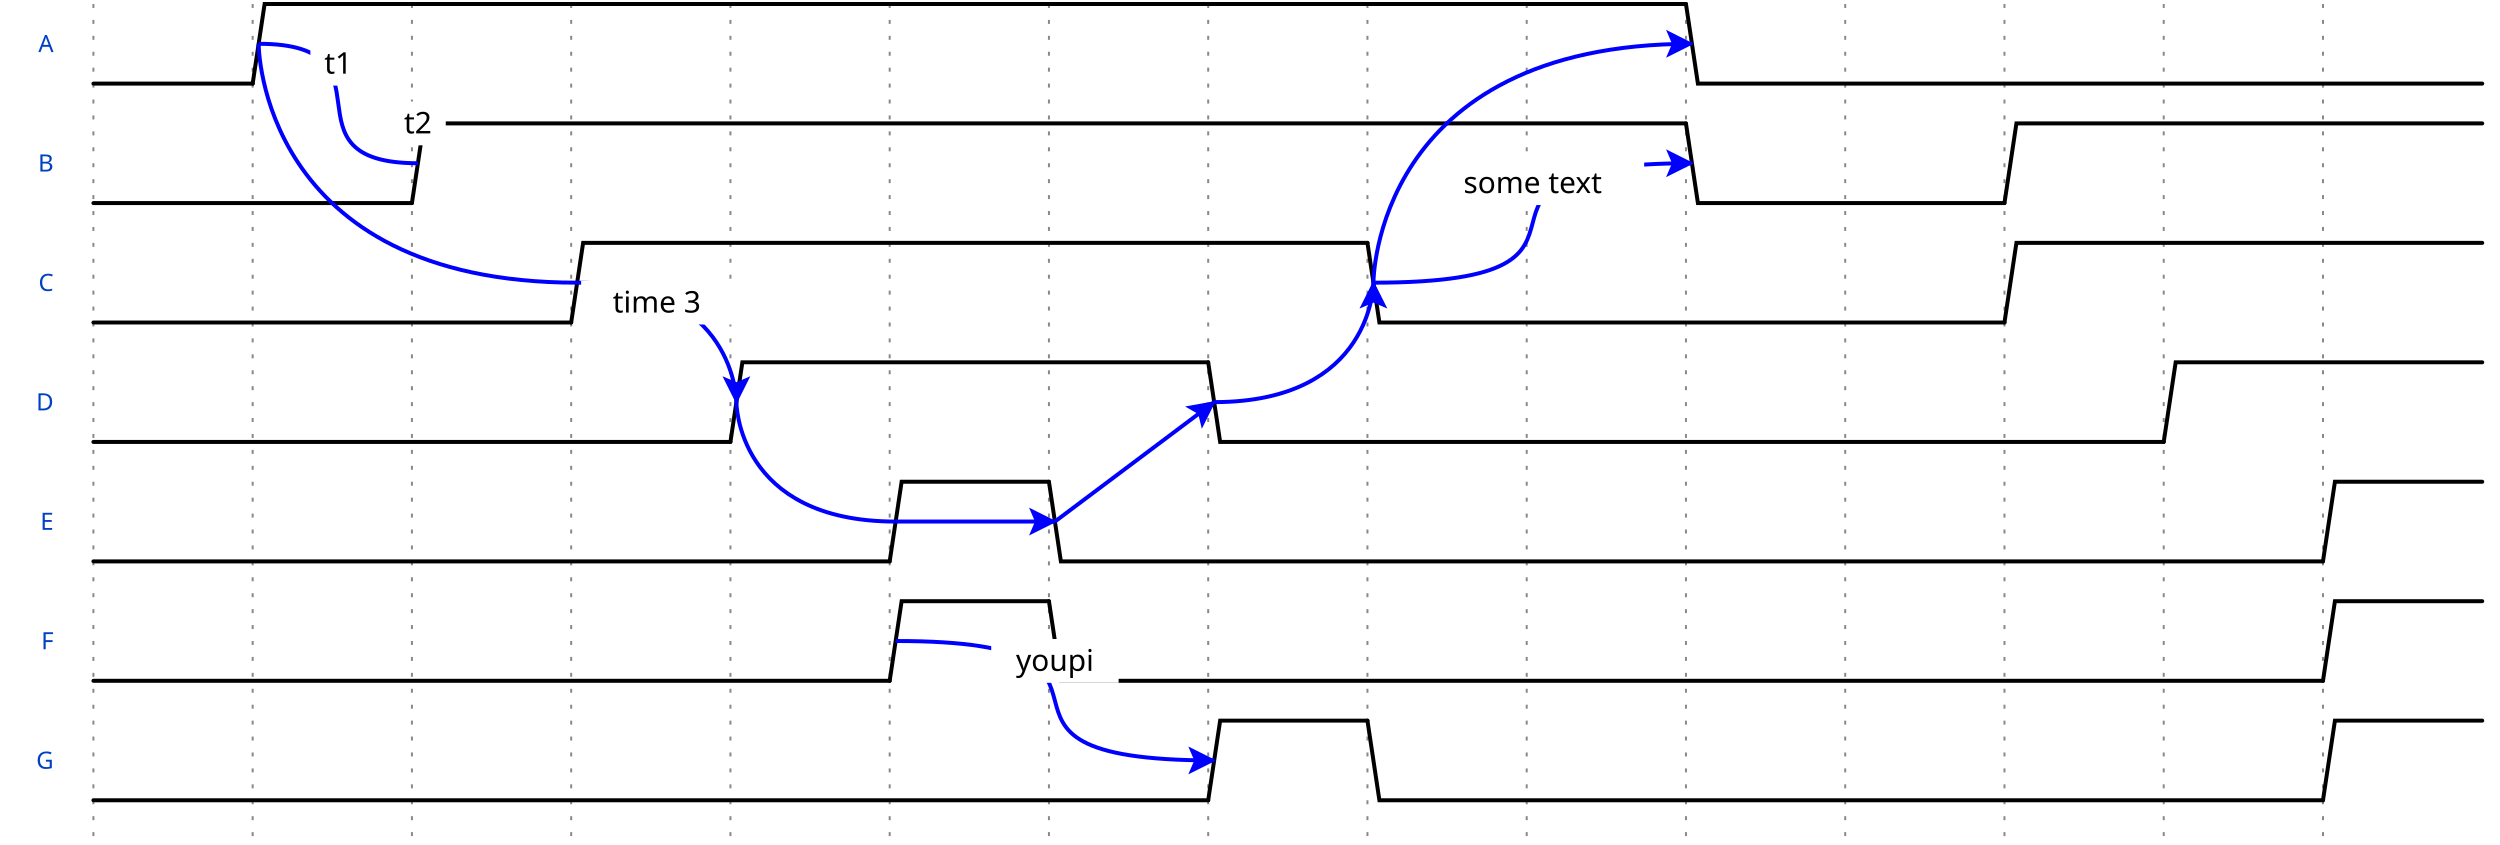
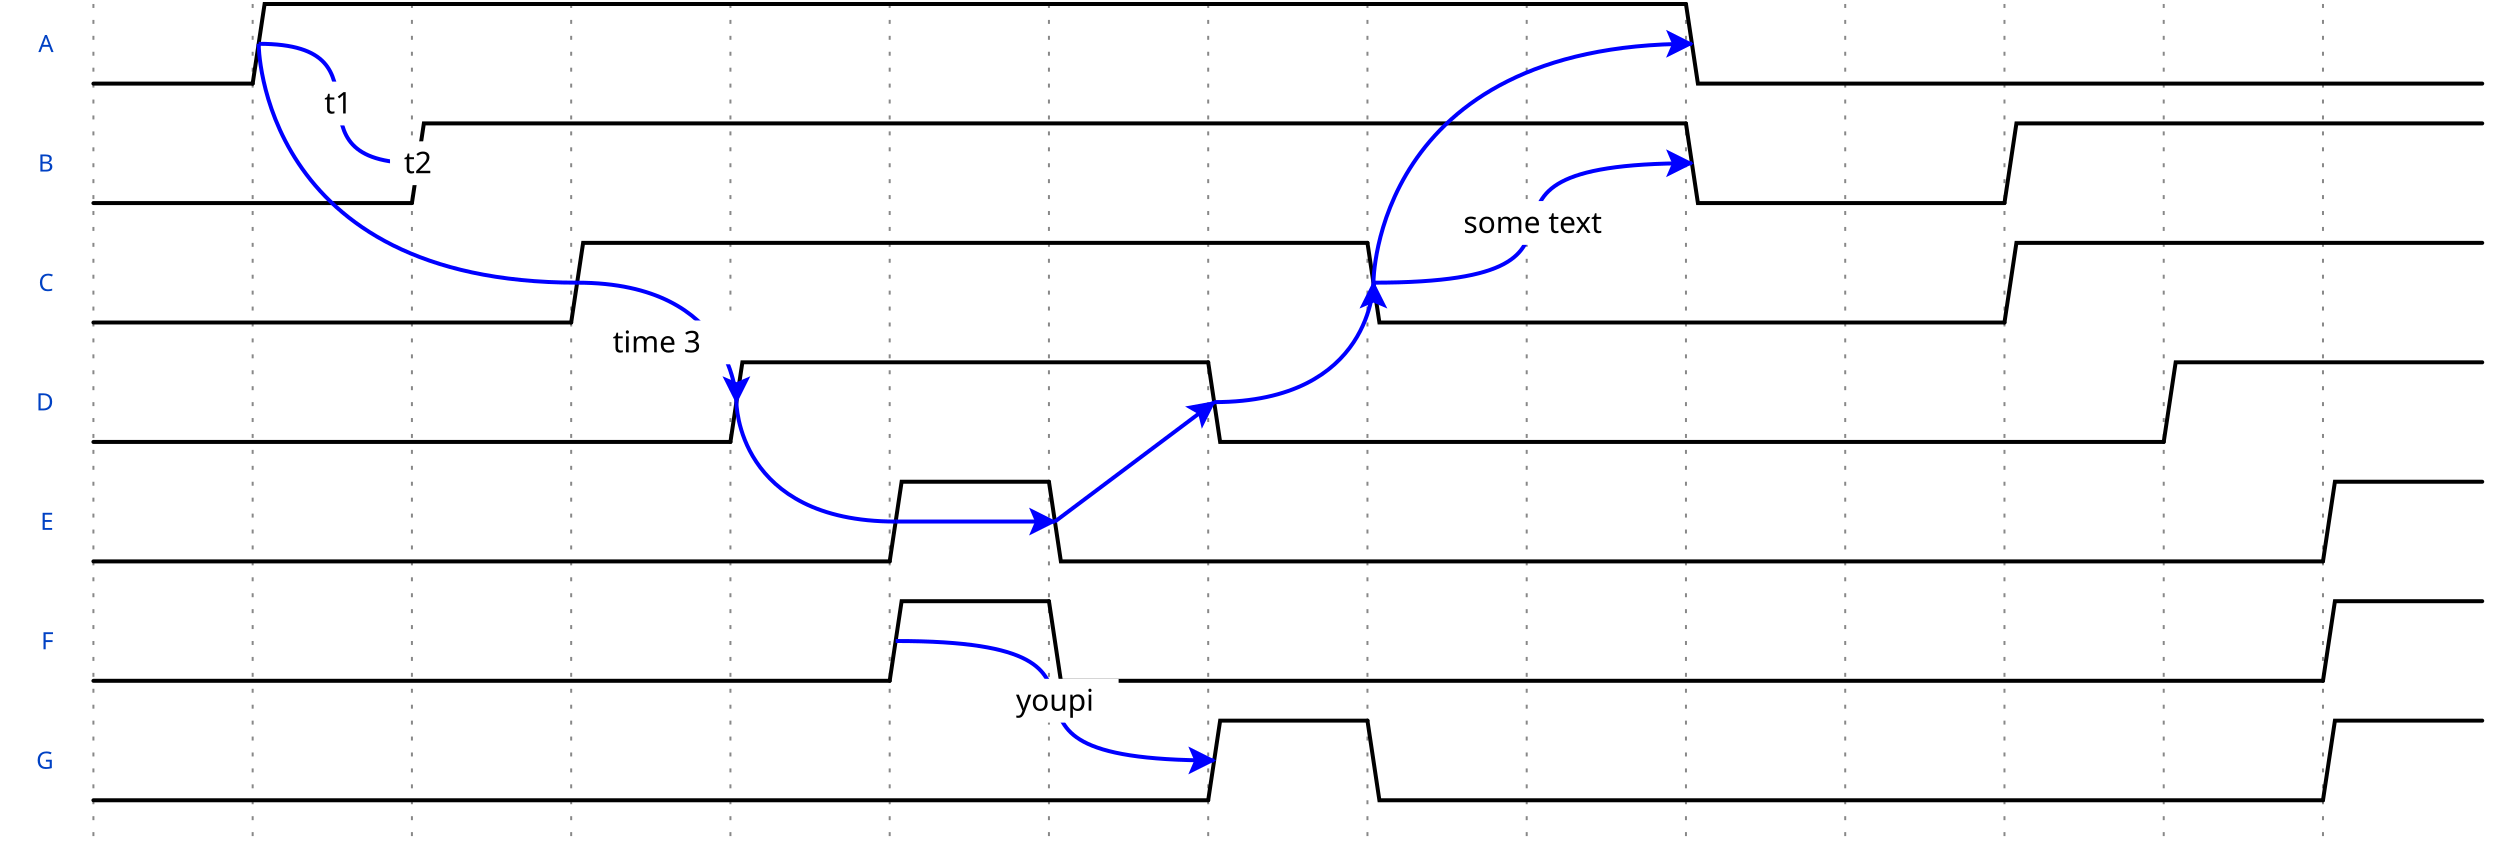
<svg xmlns="http://www.w3.org/2000/svg" width="622" height="210" viewBox="-1 -1 623 212">
  <style>
.title {fill: rgba(0, 65, 196, 255);font-weight: 500;font-size: 0.500em;font-family: Fira Mono;text-align: right;text-anchor: end;dominant-baseline: middle;alignment-baseline: central;}
.text {fill: rgba(0, 0, 0, 255);font-size: 0.900em;font-style: normal;font-variant: normal;font-weight: 500;font-stretch: normal;text-align: center;font-family: Fira Mono;}
.attr {fill: rgba(0, 0, 0, 255);font-size: 9.000px;font-style: normal;font-variant: normal;font-weight: 200;font-stretch: normal;text-align: center;font-family: Fira Mono;text-anchor: middle;dominant-baseline: middle;alignment-baseline: central;}
.path {fill: none;stroke: rgba(0, 0, 0, 255);stroke-width: 1;stroke-linecap: round;stroke-linejoin: miter;stroke-miterlimit: 4;stroke-dasharray: none;}
.stripe {fill: none;stroke: rgba(0, 0, 0, 255);stroke-width: 0.5;stroke-linecap: round;stroke-linejoin: miter;stroke-miterlimit: 4;stroke-dasharray: none;}
.data {fill: rgba(0, 0, 0, 255);font-size: 0.400em;font-style: normal;font-variant: normal;font-weight: 500;font-stretch: normal;text-align: center;font-family: Fira Mono;text-anchor: middle;dominant-baseline: middle;alignment-baseline: central;}
.arrow {fill: rgba(0, 0, 0, 255);stroke: none;}
.hide {fill: rgba(255, 255, 255, 255);stroke: rgba(255, 255, 255, 255);stroke-width: 2;}
.hatch {fill: url(#diagonalHatch);}
.s2-polygon {fill: rgba(0, 0, 0, 0);stroke: none;}
.s3-polygon {fill: rgba(255, 255, 176, 255);stroke: none;}
.s4-polygon {fill: rgba(255, 224, 185, 255);stroke: none;}
.s5-polygon {fill: rgba(185, 224, 255, 255);stroke: none;}
.tick {stroke: rgba(136, 136, 136, 128);stroke-width: 0.5;stroke-dasharray: 1, 3;}
.big_gap {stroke: rgba(136, 136, 136, 255);stroke-width: 0.5;stroke-dasharray: none;}
.edge {fill: none;stroke: rgba(0, 0, 255, 255);stroke-width: 1;}
.edge-arrow {fill: rgba(0, 0, 255, 255);stroke: none;overflow: visible;}
.edge-text {font-family: Fira Mono;font-size: 0.625em;fill: rgba(0, 0, 0, 255);filter: #solid;transform: translate(0, 2.5px);text-anchor: middle;}
.edge-background {fill: rgba(255, 255, 255, 255);stroke: rgba(255, 255, 255, 255);stroke-width: 2;}
.border {stroke-width: 1.25;stroke: rgba(0, 0, 0, 255);}
.h1 {fill: rgba(0, 0, 0, 255);font-size: 12.046px;font-weight: bold;font-family: Fira Mono;text-align: left;dominant-baseline: middle;}
.h2 {fill: rgba(0, 0, 0, 255);font-size: 9.638px;font-weight: bold;font-family: Fira Mono;text-align: left;dominant-baseline: middle;}
.h3 {fill: rgba(0, 0, 0, 255);font-size: 7.711px;font-weight: bold;font-family: Fira Mono;text-align: left;dominant-baseline: middle;}
.h4 {fill: rgba(0, 0, 0, 255);font-size: 6.171px;font-weight: bold;font-family: Fira Mono;text-align: left;dominant-baseline: middle;}
.h5 {fill: rgba(0, 0, 0, 255);font-size: 4.934px;font-weight: bold;font-family: Fira Mono;text-align: left;dominant-baseline: middle;}
.h6 {fill: rgba(0, 0, 0, 255);font-size: 3.947px;font-weight: bold;font-family: Fira Mono;text-align: left;dominant-baseline: middle;}
.reg-data {fill: rgba(0, 0, 0, 255);font-size: 0.800em;font-style: normal;font-variant: normal;font-weight: 500;font-stretch: normal;text-align: center;font-family: Fira Mono;text-anchor: middle;dominant-baseline: middle;alignment-baseline: central;}
.reg-pos {fill: rgba(0, 0, 0, 255);font-size: 0.600em;font-style: normal;font-variant: normal;font-weight: 500;font-stretch: normal;text-align: center;font-family: Fira Mono;text-anchor: middle;dominant-baseline: middle;alignment-baseline: central;}</style>
  <defs>
    <pattern id="diagonalHatch" width="5" height="5" patternTransform="rotate(45 0 0)" patternUnits="userSpaceOnUse">
      <line x1="0" y1="0" x2="0" y2="5" style="stroke:black; stroke-width:1" />
    </pattern>
    <marker id="arrow" viewBox="0 0 10 10" refX="10" refY="5" markerWidth="7" markerHeight="7" markerUnits="userSpaceOnUse" orient="auto-start-reverse" style="fill:#00F;">
      <path d="M 0 0 L 10 5 L 0 10 z" />
    </marker>
    <filter x="0" y="0" width="1" height="1" id="solid">
      <feFlood flood-color="white" />
      <feComposite in="SourceGraphic" />
    </filter>
  </defs>
  <g id="a">
    <g id="ticks_13" transform="translate(20, 0)">
      <path d="M0,0 L0,210" class="tick" style="fill: none;" />
      <path d="M40,0 L40,210" class="tick" style="fill: none;" />
      <path d="M80,0 L80,210" class="tick" style="fill: none;" />
      <path d="M120,0 L120,210" class="tick" style="fill: none;" />
      <path d="M160,0 L160,210" class="tick" style="fill: none;" />
      <path d="M200,0 L200,210" class="tick" style="fill: none;" />
      <path d="M240,0 L240,210" class="tick" style="fill: none;" />
      <path d="M280,0 L280,210" class="tick" style="fill: none;" />
      <path d="M320,0 L320,210" class="tick" style="fill: none;" />
      <path d="M360,0 L360,210" class="tick" style="fill: none;" />
      <path d="M400,0 L400,210" class="tick" style="fill: none;" />
      <path d="M440,0 L440,210" class="tick" style="fill: none;" />
      <path d="M480,0 L480,210" class="tick" style="fill: none;" />
      <path d="M520,0 L520,210" class="tick" style="fill: none;" />
      <path d="M560,0 L560,210" class="tick" style="fill: none;" />
    </g>
    <g id="A" transform="translate(20, 0)">
      <text x="-10" y="10" class="title" style="stroke: none;">A</text>
      <g data-symbol="0" transform="translate(0, 0)" class="s2">
        <path d="M0,20 L1.5,20 L3,20 L40,20" class="path" style="fill: none;" />
      </g>
      <g data-symbol="1" transform="translate(40, 0)" class="s2">
        <path d="M0,20 L1.5,10 L3,0 L360,0" class="path" style="fill: none;" />
      </g>
      <g data-symbol="0" transform="translate(400, 0)" class="s2">
        <path d="M0,0 L1.5,10 L3,20 L200,20" class="path" style="fill: none;" />
      </g>
    </g>
    <g id="B" transform="translate(20, 30)">
      <text x="-10" y="10" class="title" style="stroke: none;">B</text>
      <g data-symbol="0" transform="translate(0, 0)" class="s2">
        <path d="M0,20 L1.5,20 L3,20 L80,20" class="path" style="fill: none;" />
      </g>
      <g data-symbol="1" transform="translate(80, 0)" class="s2">
        <path d="M0,20 L1.5,10 L3,0 L320,0" class="path" style="fill: none;" />
      </g>
      <g data-symbol="0" transform="translate(400, 0)" class="s2">
        <path d="M0,0 L1.5,10 L3,20 L80,20" class="path" style="fill: none;" />
      </g>
      <g data-symbol="1" transform="translate(480, 0)" class="s2">
        <path d="M0,20 L1.5,10 L3,0 L120,0" class="path" style="fill: none;" />
      </g>
    </g>
    <g id="C" transform="translate(20, 60)">
      <text x="-10" y="10" class="title" style="stroke: none;">C</text>
      <g data-symbol="0" transform="translate(0, 0)" class="s2">
        <path d="M0,20 L1.5,20 L3,20 L120,20" class="path" style="fill: none;" />
      </g>
      <g data-symbol="1" transform="translate(120, 0)" class="s2">
        <path d="M0,20 L1.5,10 L3,0 L200,0" class="path" style="fill: none;" />
      </g>
      <g data-symbol="0" transform="translate(320, 0)" class="s2">
        <path d="M0,0 L1.5,10 L3,20 L160,20" class="path" style="fill: none;" />
      </g>
      <g data-symbol="1" transform="translate(480, 0)" class="s2">
        <path d="M0,20 L1.5,10 L3,0 L120,0" class="path" style="fill: none;" />
      </g>
    </g>
    <g id="D" transform="translate(20, 90)">
      <text x="-10" y="10" class="title" style="stroke: none;">D</text>
      <g data-symbol="0" transform="translate(0, 0)" class="s2">
        <path d="M0,20 L1.5,20 L3,20 L160,20" class="path" style="fill: none;" />
      </g>
      <g data-symbol="1" transform="translate(160, 0)" class="s2">
        <path d="M0,20 L1.5,10 L3,0 L120,0" class="path" style="fill: none;" />
      </g>
      <g data-symbol="0" transform="translate(280, 0)" class="s2">
        <path d="M0,0 L1.5,10 L3,20 L240,20" class="path" style="fill: none;" />
      </g>
      <g data-symbol="1" transform="translate(520, 0)" class="s2">
        <path d="M0,20 L1.5,10 L3,0 L80,0" class="path" style="fill: none;" />
      </g>
    </g>
    <g id="E" transform="translate(20, 120)">
      <text x="-10" y="10" class="title" style="stroke: none;">E</text>
      <g data-symbol="0" transform="translate(0, 0)" class="s2">
        <path d="M0,20 L1.5,20 L3,20 L200,20" class="path" style="fill: none;" />
      </g>
      <g data-symbol="1" transform="translate(200, 0)" class="s2">
        <path d="M0,20 L1.5,10 L3,0 L40,0" class="path" style="fill: none;" />
      </g>
      <g data-symbol="0" transform="translate(240, 0)" class="s2">
        <path d="M0,0 L1.5,10 L3,20 L320,20" class="path" style="fill: none;" />
      </g>
      <g data-symbol="1" transform="translate(560, 0)" class="s2">
        <path d="M0,20 L1.5,10 L3,0 L40,0" class="path" style="fill: none;" />
      </g>
    </g>
    <g id="F" transform="translate(20, 150)">
      <text x="-10" y="10" class="title" style="stroke: none;">F</text>
      <g data-symbol="0" transform="translate(0, 0)" class="s2">
        <path d="M0,20 L1.5,20 L3,20 L200,20" class="path" style="fill: none;" />
      </g>
      <g data-symbol="1" transform="translate(200, 0)" class="s2">
        <path d="M0,20 L1.5,10 L3,0 L40,0" class="path" style="fill: none;" />
      </g>
      <g data-symbol="0" transform="translate(240, 0)" class="s2">
        <path d="M0,0 L1.5,10 L3,20 L320,20" class="path" style="fill: none;" />
      </g>
      <g data-symbol="1" transform="translate(560, 0)" class="s2">
        <path d="M0,20 L1.5,10 L3,0 L40,0" class="path" style="fill: none;" />
      </g>
    </g>
    <g id="G" transform="translate(20, 180)">
      <text x="-10" y="10" class="title" style="stroke: none;">G</text>
      <g data-symbol="0" transform="translate(0, 0)" class="s2">
        <path d="M0,20 L1.5,20 L3,20 L280,20" class="path" style="fill: none;" />
      </g>
      <g data-symbol="1" transform="translate(280, 0)" class="s2">
        <path d="M0,20 L1.5,10 L3,0 L40,0" class="path" style="fill: none;" />
      </g>
      <g data-symbol="0" transform="translate(320, 0)" class="s2">
        <path d="M0,0 L1.5,10 L3,20 L240,20" class="path" style="fill: none;" />
      </g>
      <g data-symbol="1" transform="translate(560, 0)" class="s2">
        <path d="M0,20 L1.5,10 L3,0 L40,0" class="path" style="fill: none;" />
      </g>
    </g>
  </g>
  <path d="M61.5,10 C97.5,10 65.5,40 101.5,40" class="edge" style="fill: none;" />
-   <polygon points="0, 0 0, 9 12, 9 12, 0 0, 0 " class="edge-background" style="" transform="translate(75.5, 10.5)" />
-   <text x="81.5" y="15" class="edge-text" style="stroke: none;">t1</text>
+   <polygon points="0, 0 0, 9 12, 9 12, 0 0, 0 " class="edge-background" style="" transform="translate(75.5, 20.5)" />
+   <text x="81.5" y="25" class="edge-text" style="stroke: none;">t1</text>
  <path d="M141.5,70 C61.5,70 61.5,10 61.5,10" class="edge" style="fill: none;" />
-   <polygon points="0, 0 0, 9 12, 9 12, 0 0, 0 " class="edge-background" style="" transform="translate(95.5, 25.5)" />
-   <text x="101.5" y="30" class="edge-text" style="stroke: none;">t2</text>
+   <polygon points="0, 0 0, 9 12, 9 12, 0 0, 0 " class="edge-background" style="" transform="translate(95.5, 35.5)" />
+   <text x="101.5" y="40" class="edge-text" style="stroke: none;">t2</text>
  <path d="M141.5,70 C181.5,70 181.5,100 181.5,100" class="edge" style="fill: none;" />
  <path d="M-3.5 -3.5 L0 3.5 L3.5 -3.5 L0 -2 L-3.5 -3.5" transform="translate(181.5, 97) rotate(0, 0, 0)" class="edge-arrow" style="" />
-   <polygon points="0, 0 0, 9 36, 9 36, 0 0, 0 " class="edge-background" style="" transform="translate(143.5, 70.5)" />
-   <text x="161.5" y="75" class="edge-text" style="stroke: none;">time 3</text>
+   <polygon points="0, 0 0, 9 36, 9 36, 0 0, 0 " class="edge-background" style="" transform="translate(143.5, 80.5)" />
+   <text x="161.5" y="85" class="edge-text" style="stroke: none;">time 3</text>
  <path d="M181.5,100 C181.5,100 181.5,130 221.5,130" class="edge" style="fill: none;" />
  <path d="M221.5,130 C257.5,130 225.5,130 261.5,130" class="edge" style="fill: none;" />
  <path d="M-3.5 -3.5 L0 3.5 L3.5 -3.5 L0 -2 L-3.5 -3.5" transform="translate(258.5, 130) rotate(-90, 0, 0)" class="edge-arrow" style="" />
  <path d="M261.5,130 L301.5,100" class="edge" style="fill: none;" />
  <path d="M-3.5 -3.5 L0 3.5 L3.5 -3.5 L0 -2 L-3.5 -3.5" transform="translate(299.1, 101.8) rotate(-126.8699, 0, 0)" class="edge-arrow" style="" />
  <path d="M301.5,100 C341.5,100 341.5,70 341.5,70" class="edge" style="fill: none;" />
  <path d="M-3.5 -3.5 L0 3.5 L3.5 -3.5 L0 -2 L-3.5 -3.5" transform="translate(341.5, 73) rotate(-180, 0, 0)" class="edge-arrow" style="" />
  <path d="M341.5,70 C413.5,70 349.5,40 421.5,40" class="edge" style="fill: none;" />
  <path d="M-3.5 -3.5 L0 3.5 L3.5 -3.5 L0 -2 L-3.5 -3.5" transform="translate(418.5, 40) rotate(-90, 0, 0)" class="edge-arrow" style="" />
-   <polygon points="0, 0 0, 9 54, 9 54, 0 0, 0 " class="edge-background" style="" transform="translate(354.5, 40.5)" />
-   <text x="381.5" y="45" class="edge-text" style="stroke: none;">some text</text>
+   <polygon points="0, 0 0, 9 54, 9 54, 0 0, 0 " class="edge-background" style="" transform="translate(354.5, 50.5)" />
+   <text x="381.5" y="55" class="edge-text" style="stroke: none;">some text</text>
  <path d="M341.5,70 C341.5,70 341.5,10 421.5,10" class="edge" style="fill: none;" />
  <path d="M-3.5 -3.5 L0 3.5 L3.5 -3.5 L0 -2 L-3.5 -3.5" transform="translate(418.5, 10) rotate(-90, 0, 0)" class="edge-arrow" style="" />
  <path d="M221.5,160 C293.5,160 229.5,190 301.5,190" class="edge" style="fill: none;" />
  <path d="M-3.5 -3.5 L0 3.5 L3.5 -3.5 L0 -2 L-3.5 -3.5" transform="translate(298.5, 190) rotate(-90, 0, 0)" class="edge-arrow" style="" />
-   <polygon points="0, 0 0, 9 30, 9 30, 0 0, 0 " class="edge-background" style="" transform="translate(246.5, 160.5)" />
-   <text x="261.5" y="165" class="edge-text" style="stroke: none;">youpi</text>
+   <polygon points="0, 0 0, 9 30, 9 30, 0 0, 0 " class="edge-background" style="" transform="translate(246.5, 170.5)" />
+   <text x="261.5" y="175" class="edge-text" style="stroke: none;">youpi</text>
</svg>
